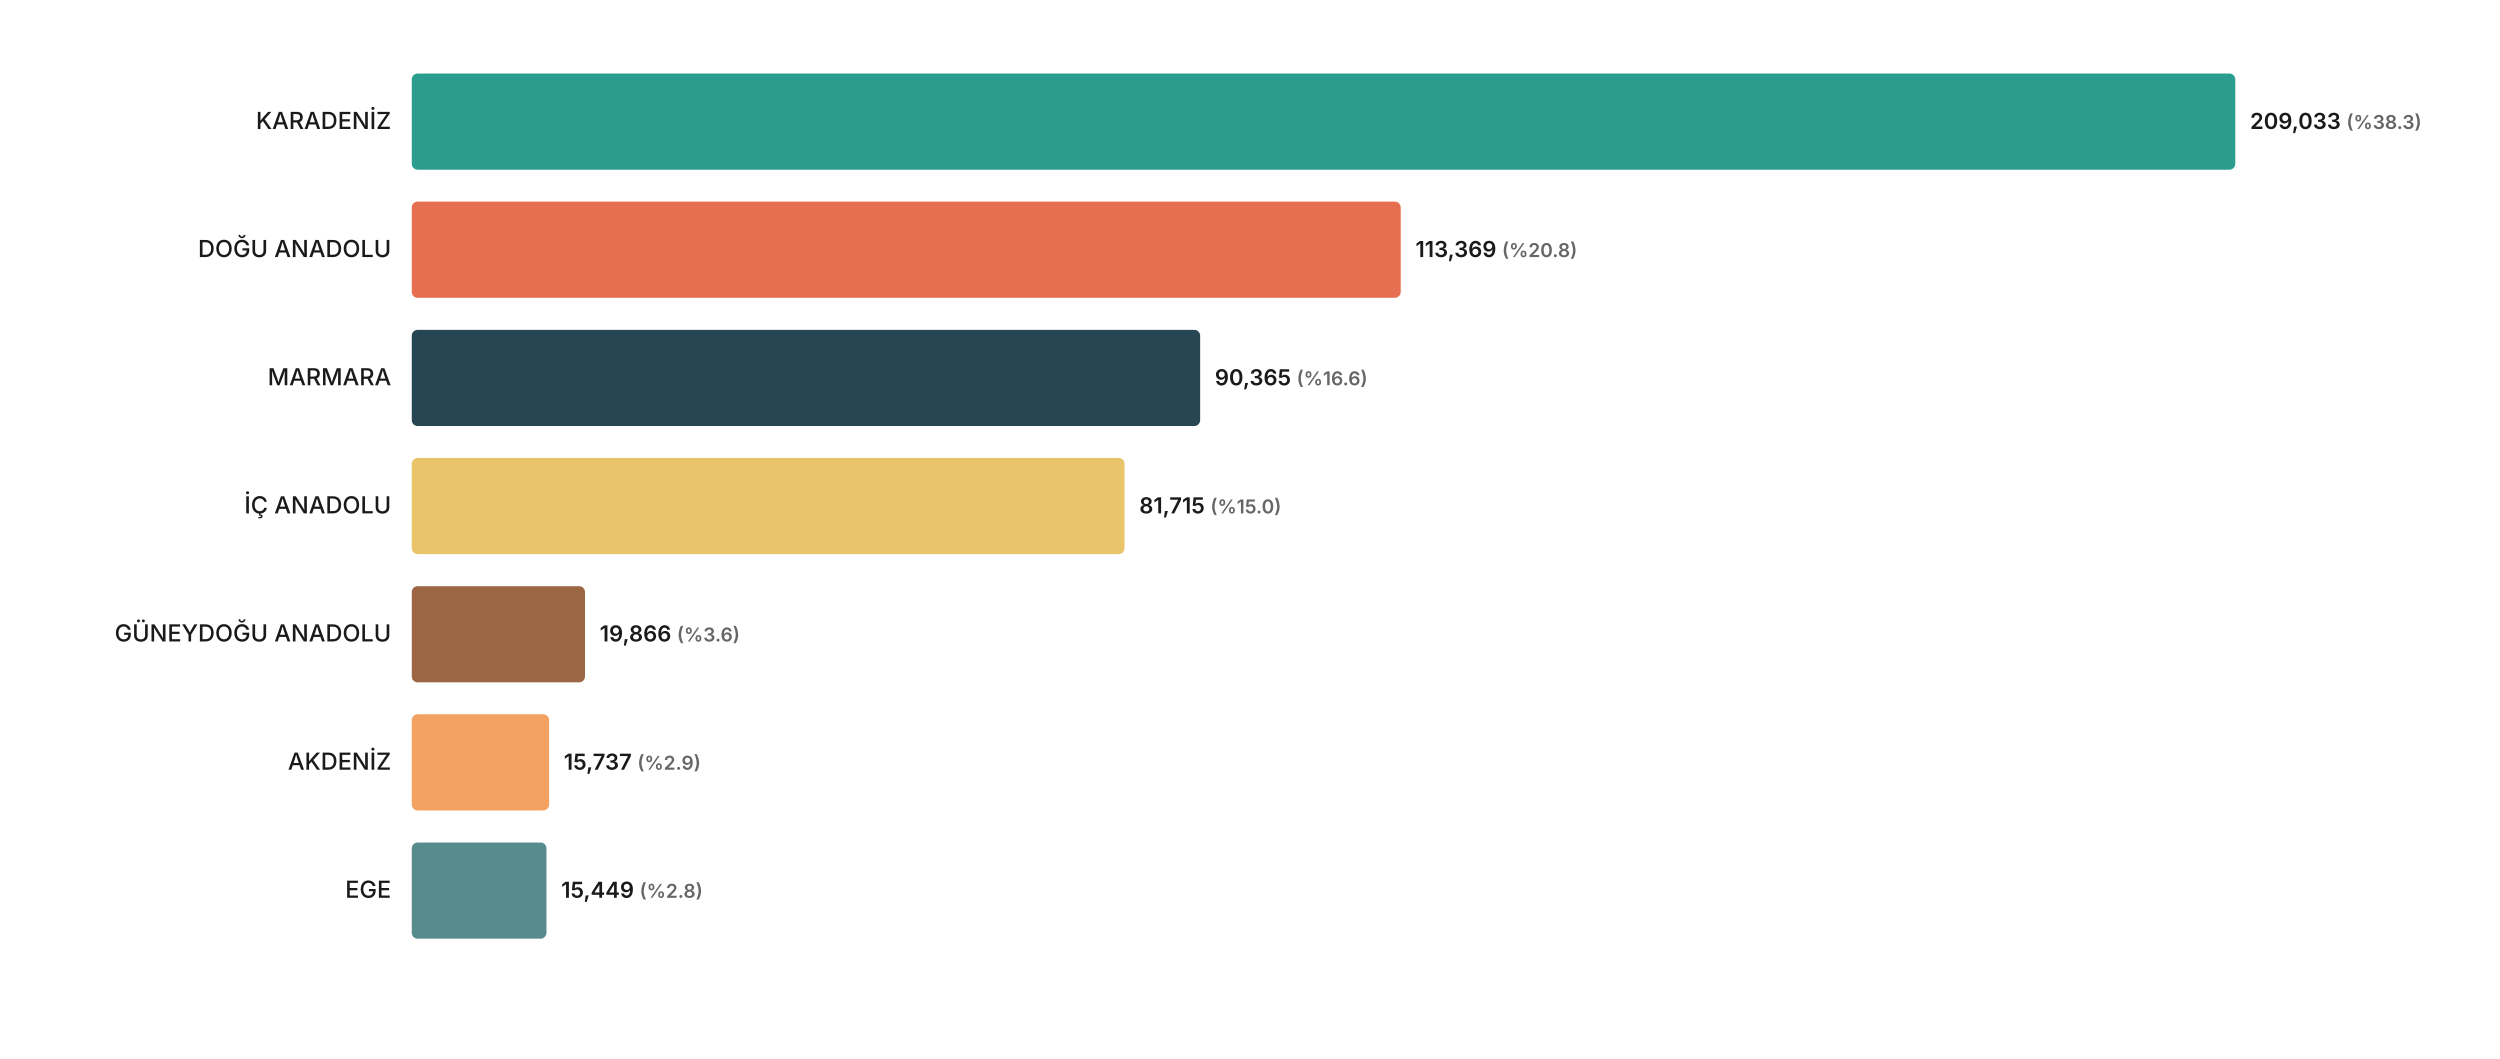
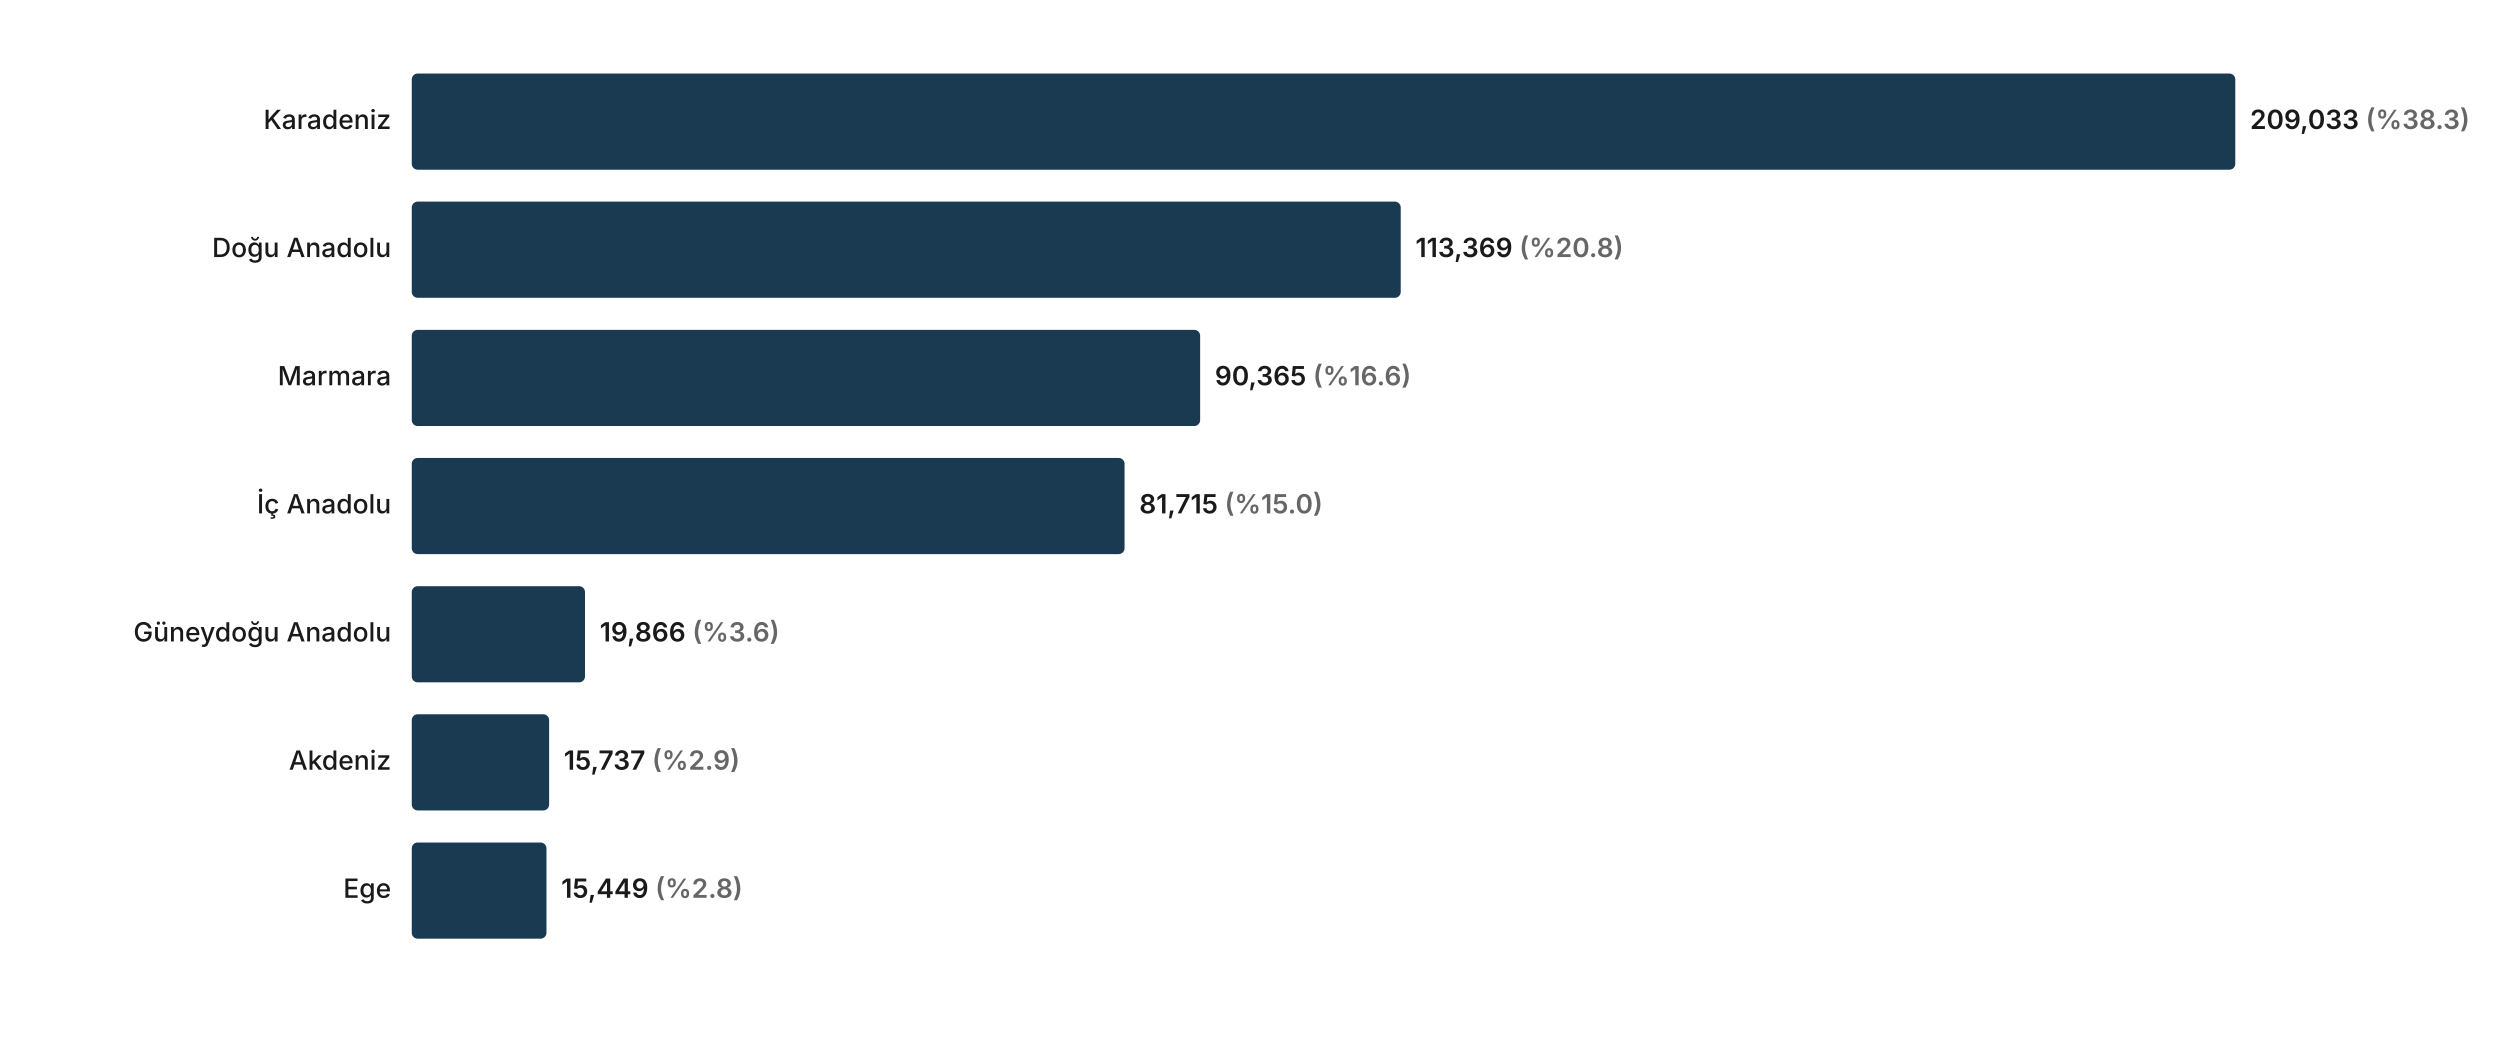
<svg xmlns="http://www.w3.org/2000/svg" width="100%" height="100%" viewBox="0 0 1700 720" preserveAspectRatio="xMidYMid meet">
  <style>
text { font-family: -apple-system, BlinkMacSystemFont, 'Segoe UI', sans-serif; fill: #1a1a1a; }
- .title { font-size: 24px; font-weight: 600; }
- .cat { font-size: 16px; font-weight: 500; }
- .val { font-size: 15px; font-weight: 600; fill: #1a1a1a; }
- .pct { font-size: 13px; fill: #666; }
+ .title { font-size: 18px; font-weight: 600; }
+ .cat { font-size: 18px; font-weight: 500; }
+ .val { font-size: 18px; font-weight: 600; fill: #1a1a1a; }
+ .pct { font-size: 18px; fill: #666; }
</style>
-   <rect x="280" y="50.0" width="1240.0" height="65.4" rx="4" fill="#2a9d8f" />
-   <text x="266" y="87.7" class="cat" text-anchor="end">KARADENİZ</text>
+   <rect x="280" y="50.0" width="1240.0" height="65.4" rx="4" fill="#1a3a52" />
+   <text x="266" y="87.7" class="cat" text-anchor="end">Karadeniz</text>
  <text x="1530.0" y="87.7" class="val">209,033 <tspan class="pct">(%38.3)</tspan>
  </text>
-   <rect x="280" y="137.1" width="672.5" height="65.4" rx="4" fill="#e76f51" />
-   <text x="266" y="174.8" class="cat" text-anchor="end">DOĞU ANADOLU</text>
+   <rect x="280" y="137.1" width="672.5" height="65.4" rx="4" fill="#1a3a52" />
+   <text x="266" y="174.8" class="cat" text-anchor="end">Doğu Anadolu</text>
  <text x="962.5" y="174.8" class="val">113,369 <tspan class="pct">(%20.8)</tspan>
  </text>
-   <rect x="280" y="224.3" width="536.1" height="65.4" rx="4" fill="#264653" />
-   <text x="266" y="262.0" class="cat" text-anchor="end">MARMARA</text>
+   <rect x="280" y="224.3" width="536.1" height="65.4" rx="4" fill="#1a3a52" />
+   <text x="266" y="262.0" class="cat" text-anchor="end">Marmara</text>
  <text x="826.1" y="262.0" class="val">90,365 <tspan class="pct">(%16.6)</tspan>
  </text>
-   <rect x="280" y="311.4" width="484.7" height="65.4" rx="4" fill="#e9c46a" />
-   <text x="266" y="349.1" class="cat" text-anchor="end">İÇ ANADOLU</text>
+   <rect x="280" y="311.4" width="484.7" height="65.4" rx="4" fill="#1a3a52" />
+   <text x="266" y="349.1" class="cat" text-anchor="end">İç Anadolu</text>
  <text x="774.7" y="349.1" class="val">81,715 <tspan class="pct">(%15.0)</tspan>
  </text>
-   <rect x="280" y="398.6" width="117.8" height="65.4" rx="4" fill="#9c6644" />
-   <text x="266" y="436.2" class="cat" text-anchor="end">GÜNEYDOĞU ANADOLU</text>
+   <rect x="280" y="398.6" width="117.8" height="65.4" rx="4" fill="#1a3a52" />
+   <text x="266" y="436.2" class="cat" text-anchor="end">Güneydoğu Anadolu</text>
  <text x="407.8" y="436.2" class="val">19,866 <tspan class="pct">(%3.6)</tspan>
  </text>
-   <rect x="280" y="485.7" width="93.4" height="65.4" rx="4" fill="#f4a261" />
-   <text x="266" y="523.4" class="cat" text-anchor="end">AKDENİZ</text>
+   <rect x="280" y="485.7" width="93.4" height="65.4" rx="4" fill="#1a3a52" />
+   <text x="266" y="523.4" class="cat" text-anchor="end">Akdeniz</text>
  <text x="383.4" y="523.4" class="val">15,737 <tspan class="pct">(%2.9)</tspan>
  </text>
-   <rect x="280" y="572.9" width="91.6" height="65.4" rx="4" fill="#588b8b" />
-   <text x="266" y="610.5" class="cat" text-anchor="end">EGE</text>
+   <rect x="280" y="572.9" width="91.6" height="65.4" rx="4" fill="#1a3a52" />
+   <text x="266" y="610.5" class="cat" text-anchor="end">Ege</text>
  <text x="381.6" y="610.5" class="val">15,449 <tspan class="pct">(%2.8)</tspan>
  </text>
</svg>
